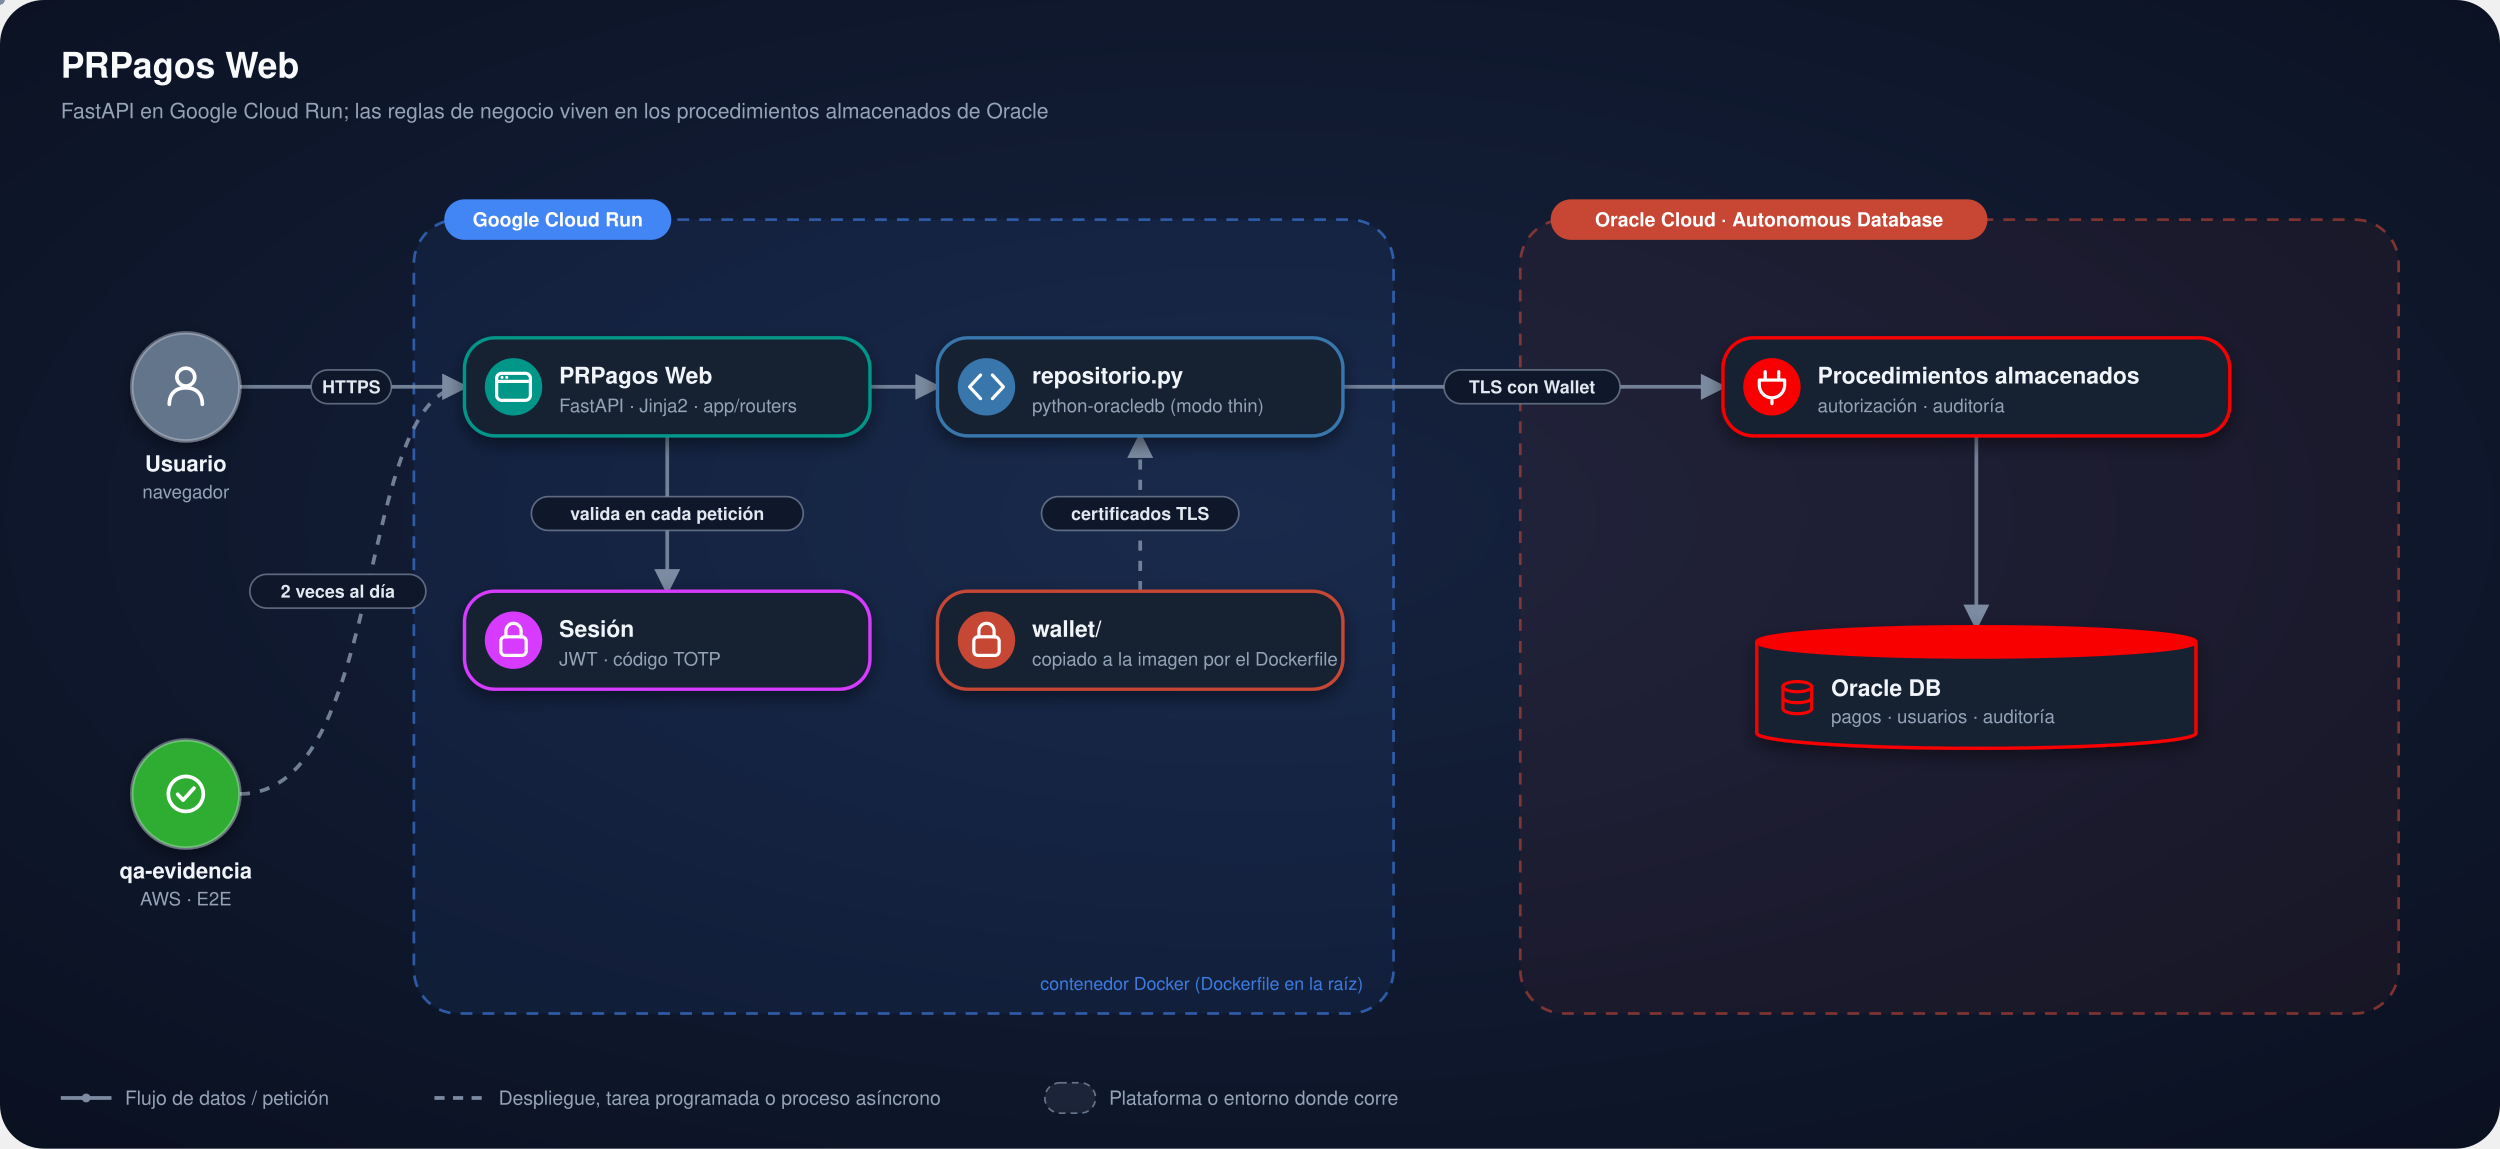
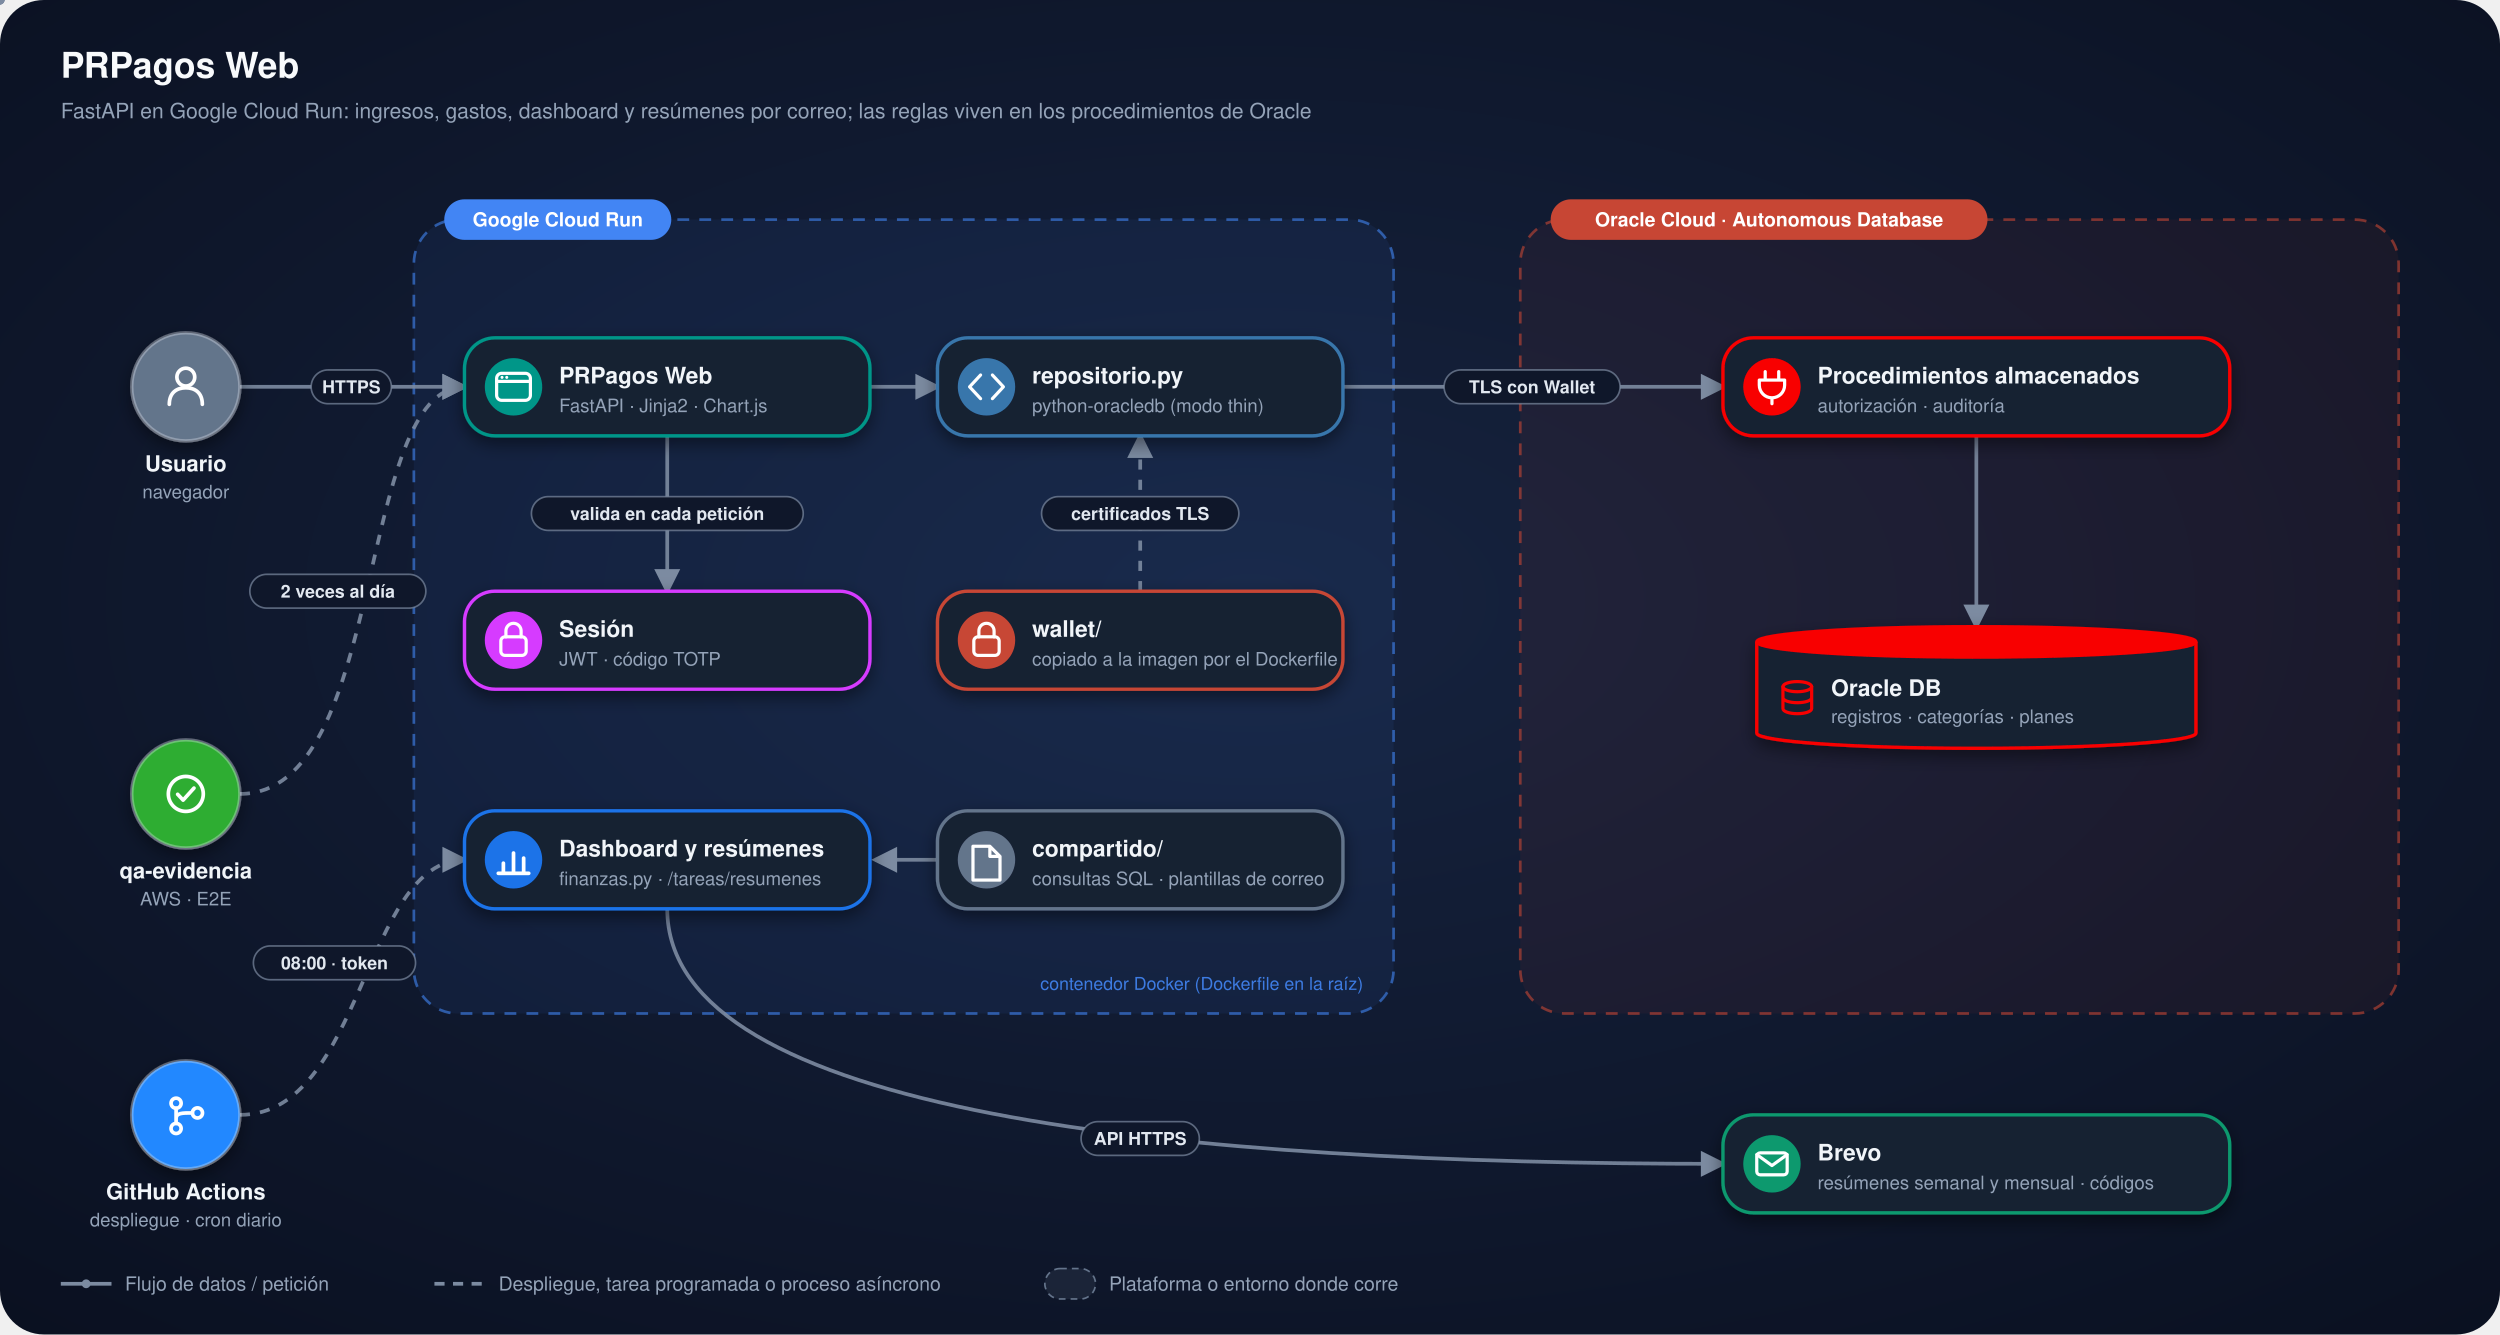
- <svg xmlns="http://www.w3.org/2000/svg" viewBox="0 0 1480 680" width="1480" height="680" font-family="Segoe UI, -apple-system, BlinkMacSystemFont, Helvetica, Arial, sans-serif" role="img" aria-label="Arquitectura de PRPagos Web">
+ <svg xmlns="http://www.w3.org/2000/svg" viewBox="0 0 1480 790" width="1480" height="790" font-family="Segoe UI, -apple-system, BlinkMacSystemFont, Helvetica, Arial, sans-serif" role="img" aria-label="Arquitectura de PRPagos Web">
  <defs>
    <radialGradient id="bg" cx="50%" cy="45%" r="75%">
      <stop offset="0" stop-color="#16233F" />
      <stop offset="1" stop-color="#0A1020" />
    </radialGradient>
    <filter id="sh" x="-30%" y="-30%" width="160%" height="170%">
      <feDropShadow dx="0" dy="4" stdDeviation="5" flood-color="#000" flood-opacity=".45" />
    </filter>
    <marker id="a" viewBox="0 0 10 10" refX="8.5" refY="5" markerWidth="7" markerHeight="7" orient="auto-start-reverse">
      <path d="M0,0 L10,5 L0,10 z" fill="#7C8BA1" />
    </marker>
  </defs>
-   <rect width="1480" height="680" rx="26" fill="url(#bg)" />
+   <rect width="1480" height="790" rx="26" fill="url(#bg)" />
  <text x="36" y="46" font-size="21" font-weight="800" fill="#F8FAFC">PRPagos Web</text>
-   <text x="36" y="70" font-size="12.5" fill="#94A3B8">FastAPI en Google Cloud Run; las reglas de negocio viven en los procedimientos almacenados de Oracle</text>
+   <text x="36" y="70" font-size="12.5" fill="#94A3B8">FastAPI en Google Cloud Run: ingresos, gastos, dashboard y resúmenes por correo; las reglas viven en los procedimientos de Oracle</text>
  <rect x="245" y="130" width="580" height="470" rx="26" fill="#4285F4" fill-opacity=".07" stroke="#4285F4" stroke-opacity=".6" stroke-width="1.6" stroke-dasharray="7 6" />
  <rect x="263" y="118" width="134.4" height="24" rx="12" fill="#4285F4" />
  <text x="330.2" y="134" text-anchor="middle" font-size="11.5" font-weight="700" fill="#FFFFFF">Google Cloud Run</text>
  <text x="807" y="586" text-anchor="end" font-size="10.5" fill="#4285F4" fill-opacity=".9">contenedor Docker (Dockerfile en la raíz)</text>
  <rect x="900" y="130" width="520" height="470" rx="26" fill="#C74634" fill-opacity=".07" stroke="#C74634" stroke-opacity=".6" stroke-width="1.6" stroke-dasharray="7 6" />
  <rect x="918" y="118" width="258.6" height="24" rx="12" fill="#C74634" />
  <text x="1047.3" y="134" text-anchor="middle" font-size="11.5" font-weight="700" fill="#FFFFFF">Oracle Cloud · Autonomous Database</text>
  <path d="M142.0,229.0 C200.0,229.0 220.0,229.0 275.0,229.0" fill="none" stroke="#7C8BA1" stroke-width="2.2" stroke-opacity=".9" marker-end="url(#a)" />
  <circle r="2.6" fill="#7C8BA1">
    <animateMotion dur="3.0s" repeatCount="indefinite" path="M142.0,229.0 C200.0,229.0 220.0,229.0 275.0,229.0" />
  </circle>
  <path d="M395.0,258.0 C395.0,290.0 395.0,318.0 395.0,350.0" fill="none" stroke="#7C8BA1" stroke-width="2.2" stroke-opacity=".9" marker-end="url(#a)" />
  <circle r="2.6" fill="#7C8BA1">
    <animateMotion dur="2.5s" repeatCount="indefinite" path="M395.0,258.0 C395.0,290.0 395.0,318.0 395.0,350.0" />
  </circle>
  <path d="M515.0,229.0 C530.0,229.0 540.0,229.0 555.0,229.0" fill="none" stroke="#7C8BA1" stroke-width="2.2" stroke-opacity=".9" marker-end="url(#a)" />
  <circle r="2.6" fill="#7C8BA1">
    <animateMotion dur="2.0s" repeatCount="indefinite" path="M515.0,229.0 C530.0,229.0 540.0,229.0 555.0,229.0" />
  </circle>
  <path d="M675.0,350.0 C675.0,320.0 675.0,290.0 675.0,258.0" fill="none" stroke="#7C8BA1" stroke-width="2.2" stroke-opacity=".9" stroke-dasharray="6 6" marker-end="url(#a)" />
  <path d="M795.0,229.0 C880.0,229.0 940.0,229.0 1020.0,229.0" fill="none" stroke="#7C8BA1" stroke-width="2.2" stroke-opacity=".9" marker-end="url(#a)" />
  <circle r="2.6" fill="#7C8BA1">
    <animateMotion dur="3.2s" repeatCount="indefinite" path="M795.0,229.0 C880.0,229.0 940.0,229.0 1020.0,229.0" />
  </circle>
  <path d="M1170.0,258.0 C1170.0,300.0 1170.0,330.0 1170.0,371.0" fill="none" stroke="#7C8BA1" stroke-width="2.2" stroke-opacity=".9" marker-end="url(#a)" />
  <circle r="2.6" fill="#7C8BA1">
    <animateMotion dur="2.7s" repeatCount="indefinite" path="M1170.0,258.0 C1170.0,300.0 1170.0,330.0 1170.0,371.0" />
  </circle>
  <path d="M142.0,470.0 C230.0,470.0 210.0,229.0 275.0,229.0" fill="none" stroke="#7C8BA1" stroke-width="2.2" stroke-opacity=".9" stroke-dasharray="6 6" marker-end="url(#a)" />
  <g filter="url(#sh)">
    <circle cx="110" cy="229" r="32" fill="#64748B" stroke="#E2E8F0" stroke-opacity=".35" stroke-width="2" />
    <g transform="translate(110,229) scale(1.15)">
      <circle cx="0" cy="-5" r="4.6" fill="none" stroke="#FFFFFF" stroke-width="1.9" stroke-linecap="round" stroke-linejoin="round" />
      <path d="M-8.5,9 c0,-6 3.8,-8.5 8.5,-8.5 s8.5,2.5 8.5,8.5" fill="none" stroke="#FFFFFF" stroke-width="1.9" stroke-linecap="round" stroke-linejoin="round" />
    </g>
  </g>
  <text x="110" y="279" text-anchor="middle" font-size="13" font-weight="700" fill="#F1F5F9">Usuario</text>
  <text x="110" y="295" text-anchor="middle" font-size="11" fill="#94A3B8">navegador</text>
  <g filter="url(#sh)">
    <circle cx="110" cy="470" r="32" fill="#2EAD33" stroke="#E2E8F0" stroke-opacity=".35" stroke-width="2" />
    <g transform="translate(110,470) scale(1.15)">
      <circle r="9" fill="none" stroke="#FFFFFF" stroke-width="1.9" stroke-linecap="round" stroke-linejoin="round" />
      <path d="M-4.2,0.2 l2.8,3 l5.6,-6.2" fill="none" stroke="#FFFFFF" stroke-width="1.9" stroke-linecap="round" stroke-linejoin="round" />
    </g>
  </g>
  <text x="110" y="520" text-anchor="middle" font-size="13" font-weight="700" fill="#F1F5F9">qa-evidencia</text>
  <text x="110" y="536" text-anchor="middle" font-size="11" fill="#94A3B8">AWS · E2E</text>
  <g filter="url(#sh)">
    <rect x="275" y="200" width="240" height="58" rx="18" fill="#162033" stroke="#009688" stroke-width="2" />
    <circle cx="304" cy="229" r="17" fill="#009688" />
    <g transform="translate(304,229)">
      <rect x="-10" y="-8" width="20" height="16" rx="3" fill="none" stroke="#FFFFFF" stroke-width="1.9" stroke-linecap="round" stroke-linejoin="round" />
      <path d="M-10,-3.2 h20" fill="none" stroke="#FFFFFF" stroke-width="1.9" stroke-linecap="round" stroke-linejoin="round" />
      <circle cx="-6.8" cy="-5.6" r=".9" fill="#FFFFFF" />
      <circle cx="-4" cy="-5.6" r=".9" fill="#FFFFFF" />
    </g>
  </g>
  <text x="331" y="227" font-size="13.5" font-weight="700" fill="#F1F5F9">PRPagos Web</text>
-   <text x="331" y="244" font-size="11" fill="#94A3B8">FastAPI · Jinja2 · app/routers</text>
+   <text x="331" y="244" font-size="11" fill="#94A3B8">FastAPI · Jinja2 · Chart.js</text>
  <g filter="url(#sh)">
    <rect x="275" y="350" width="240" height="58" rx="18" fill="#162033" stroke="#D63AFF" stroke-width="2" />
    <circle cx="304" cy="379" r="17" fill="#D63AFF" />
    <g transform="translate(304,379)">
      <rect x="-7.5" y="-2" width="15" height="11" rx="2.5" fill="none" stroke="#FFFFFF" stroke-width="1.9" stroke-linecap="round" stroke-linejoin="round" />
      <path d="M-4.5,-2 v-3.5 a4.5,4.5 0 0 1 9,0 v3.5" fill="none" stroke="#FFFFFF" stroke-width="1.9" stroke-linecap="round" stroke-linejoin="round" />
    </g>
  </g>
  <text x="331" y="377" font-size="13.5" font-weight="700" fill="#F1F5F9">Sesión</text>
  <text x="331" y="394" font-size="11" fill="#94A3B8">JWT · código TOTP</text>
  <g filter="url(#sh)">
    <rect x="555" y="200" width="240" height="58" rx="18" fill="#162033" stroke="#3776AB" stroke-width="2" />
    <circle cx="584" cy="229" r="17" fill="#3776AB" />
    <g transform="translate(584,229)">
      <path d="M-3.5,-7 L-10,0 L-3.5,7 M3.5,-7 L10,0 L3.5,7" fill="none" stroke="#FFFFFF" stroke-width="1.9" stroke-linecap="round" stroke-linejoin="round" />
    </g>
  </g>
  <text x="611" y="227" font-size="13.5" font-weight="700" fill="#F1F5F9">repositorio.py</text>
  <text x="611" y="244" font-size="11" fill="#94A3B8">python-oracledb (modo thin)</text>
  <g filter="url(#sh)">
    <rect x="555" y="350" width="240" height="58" rx="18" fill="#162033" stroke="#C74634" stroke-width="2" />
    <circle cx="584" cy="379" r="17" fill="#C74634" />
    <g transform="translate(584,379)">
      <rect x="-7.5" y="-2" width="15" height="11" rx="2.5" fill="none" stroke="#FFFFFF" stroke-width="1.9" stroke-linecap="round" stroke-linejoin="round" />
      <path d="M-4.5,-2 v-3.5 a4.5,4.5 0 0 1 9,0 v3.5" fill="none" stroke="#FFFFFF" stroke-width="1.9" stroke-linecap="round" stroke-linejoin="round" />
    </g>
  </g>
  <text x="611" y="377" font-size="13.5" font-weight="700" fill="#F1F5F9">wallet/</text>
  <text x="611" y="394" font-size="11" fill="#94A3B8">copiado a la imagen por el Dockerfile</text>
  <g filter="url(#sh)">
    <rect x="1020" y="200" width="300" height="58" rx="18" fill="#162033" stroke="#F80000" stroke-width="2" />
    <circle cx="1049" cy="229" r="17" fill="#F80000" />
    <g transform="translate(1049,229)">
      <path d="M-4,-9 v5 M4,-9 v5 M-7.5,-4 h15 v3 a7.5,7.5 0 0 1 -15,0 z M0,6.5 v3.5" fill="none" stroke="#FFFFFF" stroke-width="1.9" stroke-linecap="round" stroke-linejoin="round" />
    </g>
  </g>
  <text x="1076" y="227" font-size="13.5" font-weight="700" fill="#F1F5F9">Procedimientos almacenados</text>
  <text x="1076" y="244" font-size="11" fill="#94A3B8">autorización · auditoría</text>
  <g filter="url(#sh)">
    <path d="M1040,380 v54 a130.0,9 0 0 0 260,0 v-54" fill="#162033" stroke="#F80000" stroke-width="2" />
    <ellipse cx="1170.0" cy="380" rx="130.0" ry="9" fill="#F80000" stroke="#F80000" stroke-width="2" />
  </g>
  <g transform="translate(1064,413)">
    <ellipse cx="0" cy="-6.5" rx="8.5" ry="3" fill="none" stroke="#F80000" stroke-width="1.9" stroke-linecap="round" stroke-linejoin="round" />
    <path d="M-8.5,-6.5 v13 c0,1.7 3.8,3 8.5,3 s8.5,-1.3 8.5,-3 v-13 M-8.5,0 c0,1.7 3.8,3 8.5,3 s8.5,-1.3 8.5,-3" fill="none" stroke="#F80000" stroke-width="1.9" stroke-linecap="round" stroke-linejoin="round" />
  </g>
  <text x="1084" y="412" font-size="13.5" font-weight="700" fill="#F1F5F9">Oracle DB</text>
-   <text x="1084" y="428" font-size="11" fill="#94A3B8">pagos · usuarios · auditoría</text>
+   <text x="1084" y="428" font-size="11" fill="#94A3B8">registros · categorías · planes</text>
  <rect x="184.2" y="219.0" width="47.5" height="20" rx="10" fill="#0F172A" stroke="#7C8BA1" stroke-opacity=".7" />
  <text x="208.0" y="232.8" text-anchor="middle" font-size="10.5" font-weight="600" fill="#E2E8F0">HTTPS</text>
  <rect x="854.9" y="219.0" width="104.2" height="20" rx="10" fill="#0F172A" stroke="#7C8BA1" stroke-opacity=".7" />
  <text x="907.0" y="232.8" text-anchor="middle" font-size="10.5" font-weight="600" fill="#E2E8F0">TLS con Wallet</text>
  <rect x="314.6" y="294.0" width="160.9" height="20" rx="10" fill="#0F172A" stroke="#7C8BA1" stroke-opacity=".7" />
  <text x="395.0" y="307.8" text-anchor="middle" font-size="10.5" font-weight="600" fill="#E2E8F0">valida en cada petición</text>
  <rect x="616.6" y="294.0" width="116.8" height="20" rx="10" fill="#0F172A" stroke="#7C8BA1" stroke-opacity=".7" />
  <text x="675.0" y="307.8" text-anchor="middle" font-size="10.5" font-weight="600" fill="#E2E8F0">certificados TLS</text>
  <rect x="147.9" y="340.0" width="104.2" height="20" rx="10" fill="#0F172A" stroke="#7C8BA1" stroke-opacity=".7" />
  <text x="200.0" y="353.8" text-anchor="middle" font-size="10.5" font-weight="600" fill="#E2E8F0">2 veces al día</text>
-   <path d="M36,650 h30" stroke="#7C8BA1" stroke-width="2.2" />
-   <circle cx="51" cy="650" r="2.6" fill="#7C8BA1" />
-   <text x="74" y="654" font-size="11.5" fill="#94A3B8">Flujo de datos / petición</text>
-   <path d="M257.18,650 h30" stroke="#7C8BA1" stroke-width="2.2" stroke-dasharray="6 5" />
-   <text x="295.18" y="654" font-size="11.5" fill="#94A3B8">Despliegue, tarea programada o proceso asíncrono</text>
-   <rect x="618.55" y="641" width="30" height="18" rx="9" fill="#64748B" fill-opacity=".15" stroke="#64748B" stroke-dasharray="4 3" />
-   <text x="656.55" y="654" font-size="11.5" fill="#94A3B8">Plataforma o entorno donde corre</text>
+   <path d="M142.0,660.0 C215.0,660.0 215.0,509.0 275.0,509.0" fill="none" stroke="#7C8BA1" stroke-width="2.2" stroke-opacity=".9" stroke-dasharray="6 6" marker-end="url(#a)" />
+   <path d="M395.0,538.0 C395.0,660.0 700.0,689.0 1020.0,689.0" fill="none" stroke="#7C8BA1" stroke-width="2.2" stroke-opacity=".9" marker-end="url(#a)" />
+   <circle r="2.6" fill="#7C8BA1">
+     <animateMotion dur="3.6s" repeatCount="indefinite" path="M395.0,538.0 C395.0,660.0 700.0,689.0 1020.0,689.0" />
+   </circle>
+   <path d="M555.0,509.0 C540.0,509.0 530.0,509.0 518.0,509.0" fill="none" stroke="#7C8BA1" stroke-width="2.2" stroke-opacity=".9" marker-end="url(#a)" />
+   <g filter="url(#sh)">
+     <rect x="275" y="480" width="240" height="58" rx="18" fill="#162033" stroke="#1A73E8" stroke-width="2" />
+     <circle cx="304" cy="509" r="17" fill="#1A73E8" />
+     <g transform="translate(304,509)">
+       <path d="M-9,8 h18 M-6,8 v-6 M0,8 v-12 M6,8 v-9" fill="none" stroke="#FFFFFF" stroke-width="2.2" stroke-linecap="round" />
+     </g>
+   </g>
+   <text x="331" y="507" font-size="13.5" font-weight="700" fill="#F1F5F9">Dashboard y resúmenes</text>
+   <text x="331" y="524" font-size="11" fill="#94A3B8">finanzas.py · /tareas/resumenes</text>
+   <g filter="url(#sh)">
+     <rect x="555" y="480" width="240" height="58" rx="18" fill="#162033" stroke="#64748B" stroke-width="2" />
+     <circle cx="584" cy="509" r="17" fill="#64748B" />
+     <g transform="translate(584,509)">
+       <path d="M-8,-8 h10 l6,6 v14 h-16 z M2,-8 v6 h6" fill="none" stroke="#FFFFFF" stroke-width="1.9" stroke-linejoin="round" />
+     </g>
+   </g>
+   <text x="611" y="507" font-size="13.5" font-weight="700" fill="#F1F5F9">compartido/</text>
+   <text x="611" y="524" font-size="11" fill="#94A3B8">consultas SQL · plantillas de correo</text>
+   <g filter="url(#sh)">
+     <circle cx="110" cy="660" r="32" fill="#2088FF" stroke="#E2E8F0" stroke-opacity=".35" stroke-width="2" />
+     <g transform="translate(110,660) scale(1.15)">
+       <circle cx="-5" cy="-6" r="2.6" fill="none" stroke="#FFFFFF" stroke-width="1.9" />
+       <circle cx="-5" cy="7" r="2.6" fill="none" stroke="#FFFFFF" stroke-width="1.9" />
+       <circle cx="6" cy="-1" r="2.6" fill="none" stroke="#FFFFFF" stroke-width="1.9" />
+       <path d="M-5,-3.4 v7.8 M-5,2 c0,-3 3,-3 8.4,-3" fill="none" stroke="#FFFFFF" stroke-width="1.9" stroke-linecap="round" />
+     </g>
+   </g>
+   <text x="110" y="710" text-anchor="middle" font-size="13" font-weight="700" fill="#F1F5F9">GitHub Actions</text>
+   <text x="110" y="726" text-anchor="middle" font-size="11" fill="#94A3B8">despliegue · cron diario</text>
+   <g filter="url(#sh)">
+     <rect x="1020" y="660" width="300" height="58" rx="18" fill="#162033" stroke="#0B996E" stroke-width="2" />
+     <circle cx="1049" cy="689" r="17" fill="#0B996E" />
+     <g transform="translate(1049,689)">
+       <rect x="-9" y="-6.5" width="18" height="13" rx="2" fill="none" stroke="#FFFFFF" stroke-width="1.9" stroke-linejoin="round" />
+       <path d="M-9,-5.5 l9,6.5 l9,-6.5" fill="none" stroke="#FFFFFF" stroke-width="1.9" stroke-linecap="round" stroke-linejoin="round" />
+     </g>
+   </g>
+   <text x="1076" y="687" font-size="13.5" font-weight="700" fill="#F1F5F9">Brevo</text>
+   <text x="1076" y="704" font-size="11" fill="#94A3B8">resúmenes semanal y mensual · códigos</text>
+   <rect x="150.0" y="560.0" width="96.0" height="20" rx="10" fill="#0F172A" stroke="#7C8BA1" stroke-opacity=".7" />
+   <text x="198.0" y="573.8" text-anchor="middle" font-size="10.5" font-weight="600" fill="#E2E8F0">08:00 · token</text>
+   <rect x="640.0" y="664.0" width="70.0" height="20" rx="10" fill="#0F172A" stroke="#7C8BA1" stroke-opacity=".7" />
+   <text x="675.0" y="677.8" text-anchor="middle" font-size="10.5" font-weight="600" fill="#E2E8F0">API HTTPS</text>
+   <path d="M36,760 h30" stroke="#7C8BA1" stroke-width="2.2" />
+   <circle cx="51" cy="760" r="2.6" fill="#7C8BA1" />
+   <text x="74" y="764" font-size="11.5" fill="#94A3B8">Flujo de datos / petición</text>
+   <path d="M257.18,760 h30" stroke="#7C8BA1" stroke-width="2.2" stroke-dasharray="6 5" />
+   <text x="295.18" y="764" font-size="11.5" fill="#94A3B8">Despliegue, tarea programada o proceso asíncrono</text>
+   <rect x="618.55" y="751" width="30" height="18" rx="9" fill="#64748B" fill-opacity=".15" stroke="#64748B" stroke-dasharray="4 3" />
+   <text x="656.55" y="764" font-size="11.5" fill="#94A3B8">Plataforma o entorno donde corre</text>
</svg>
